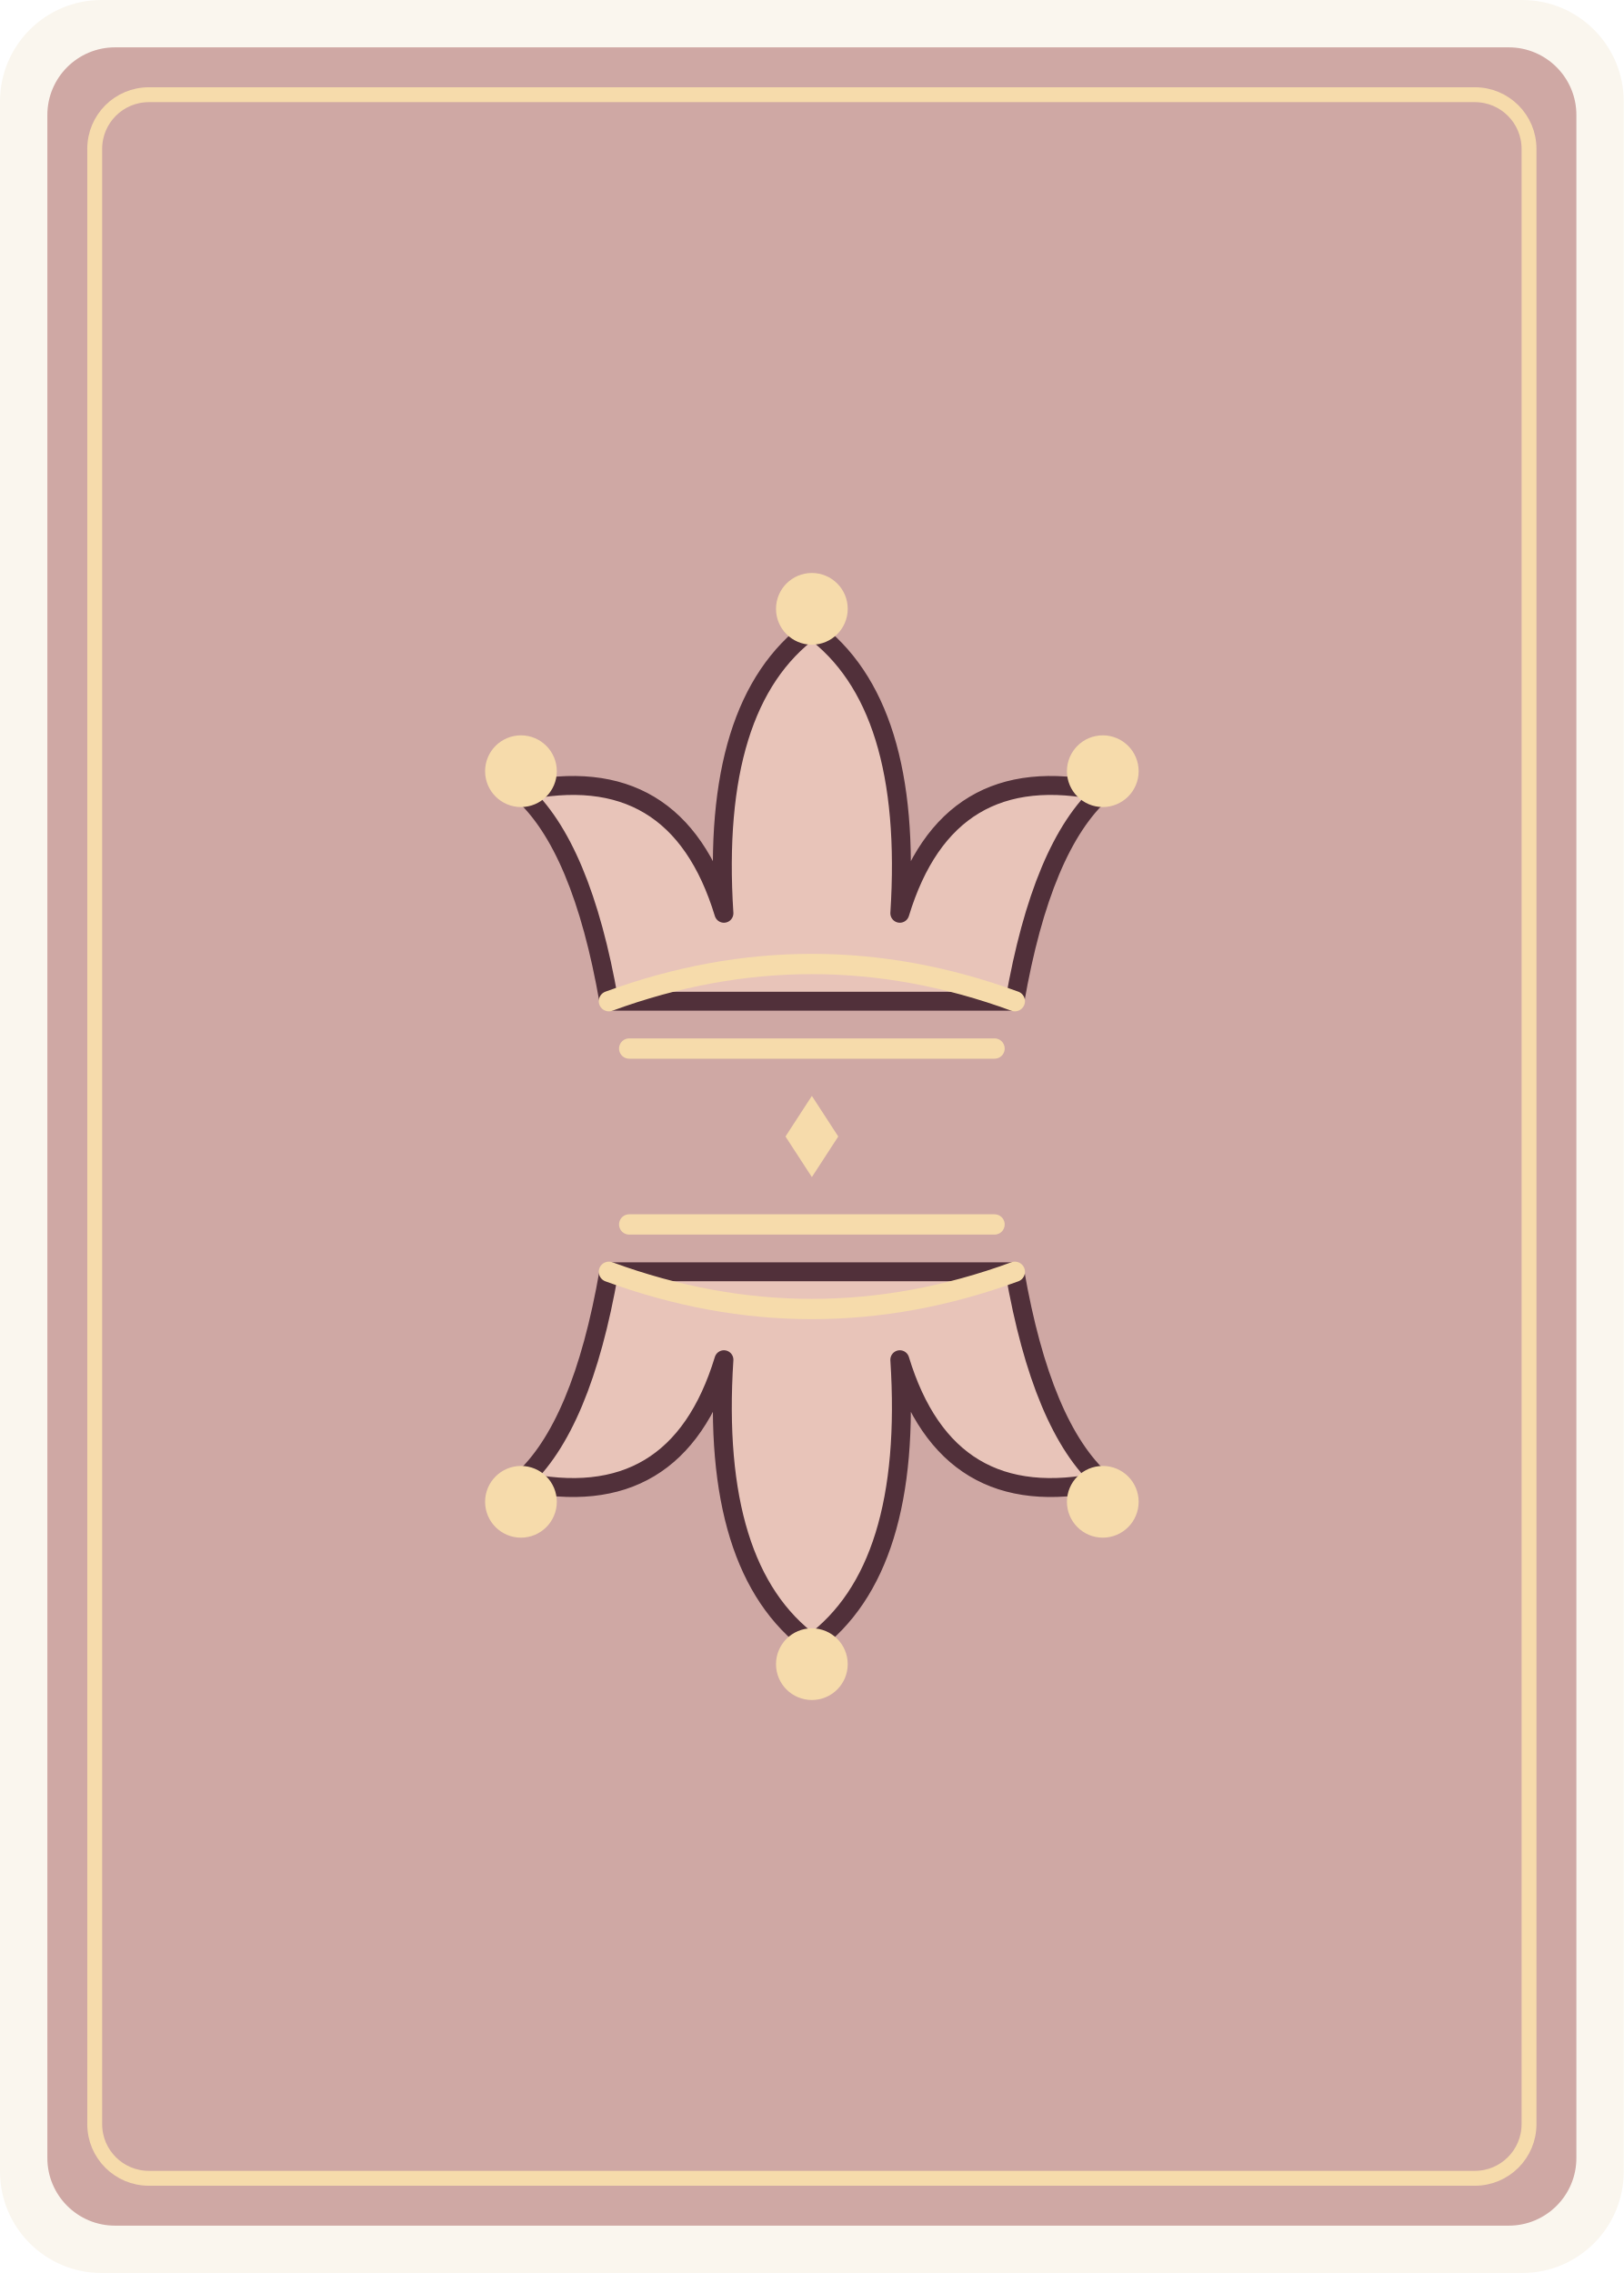
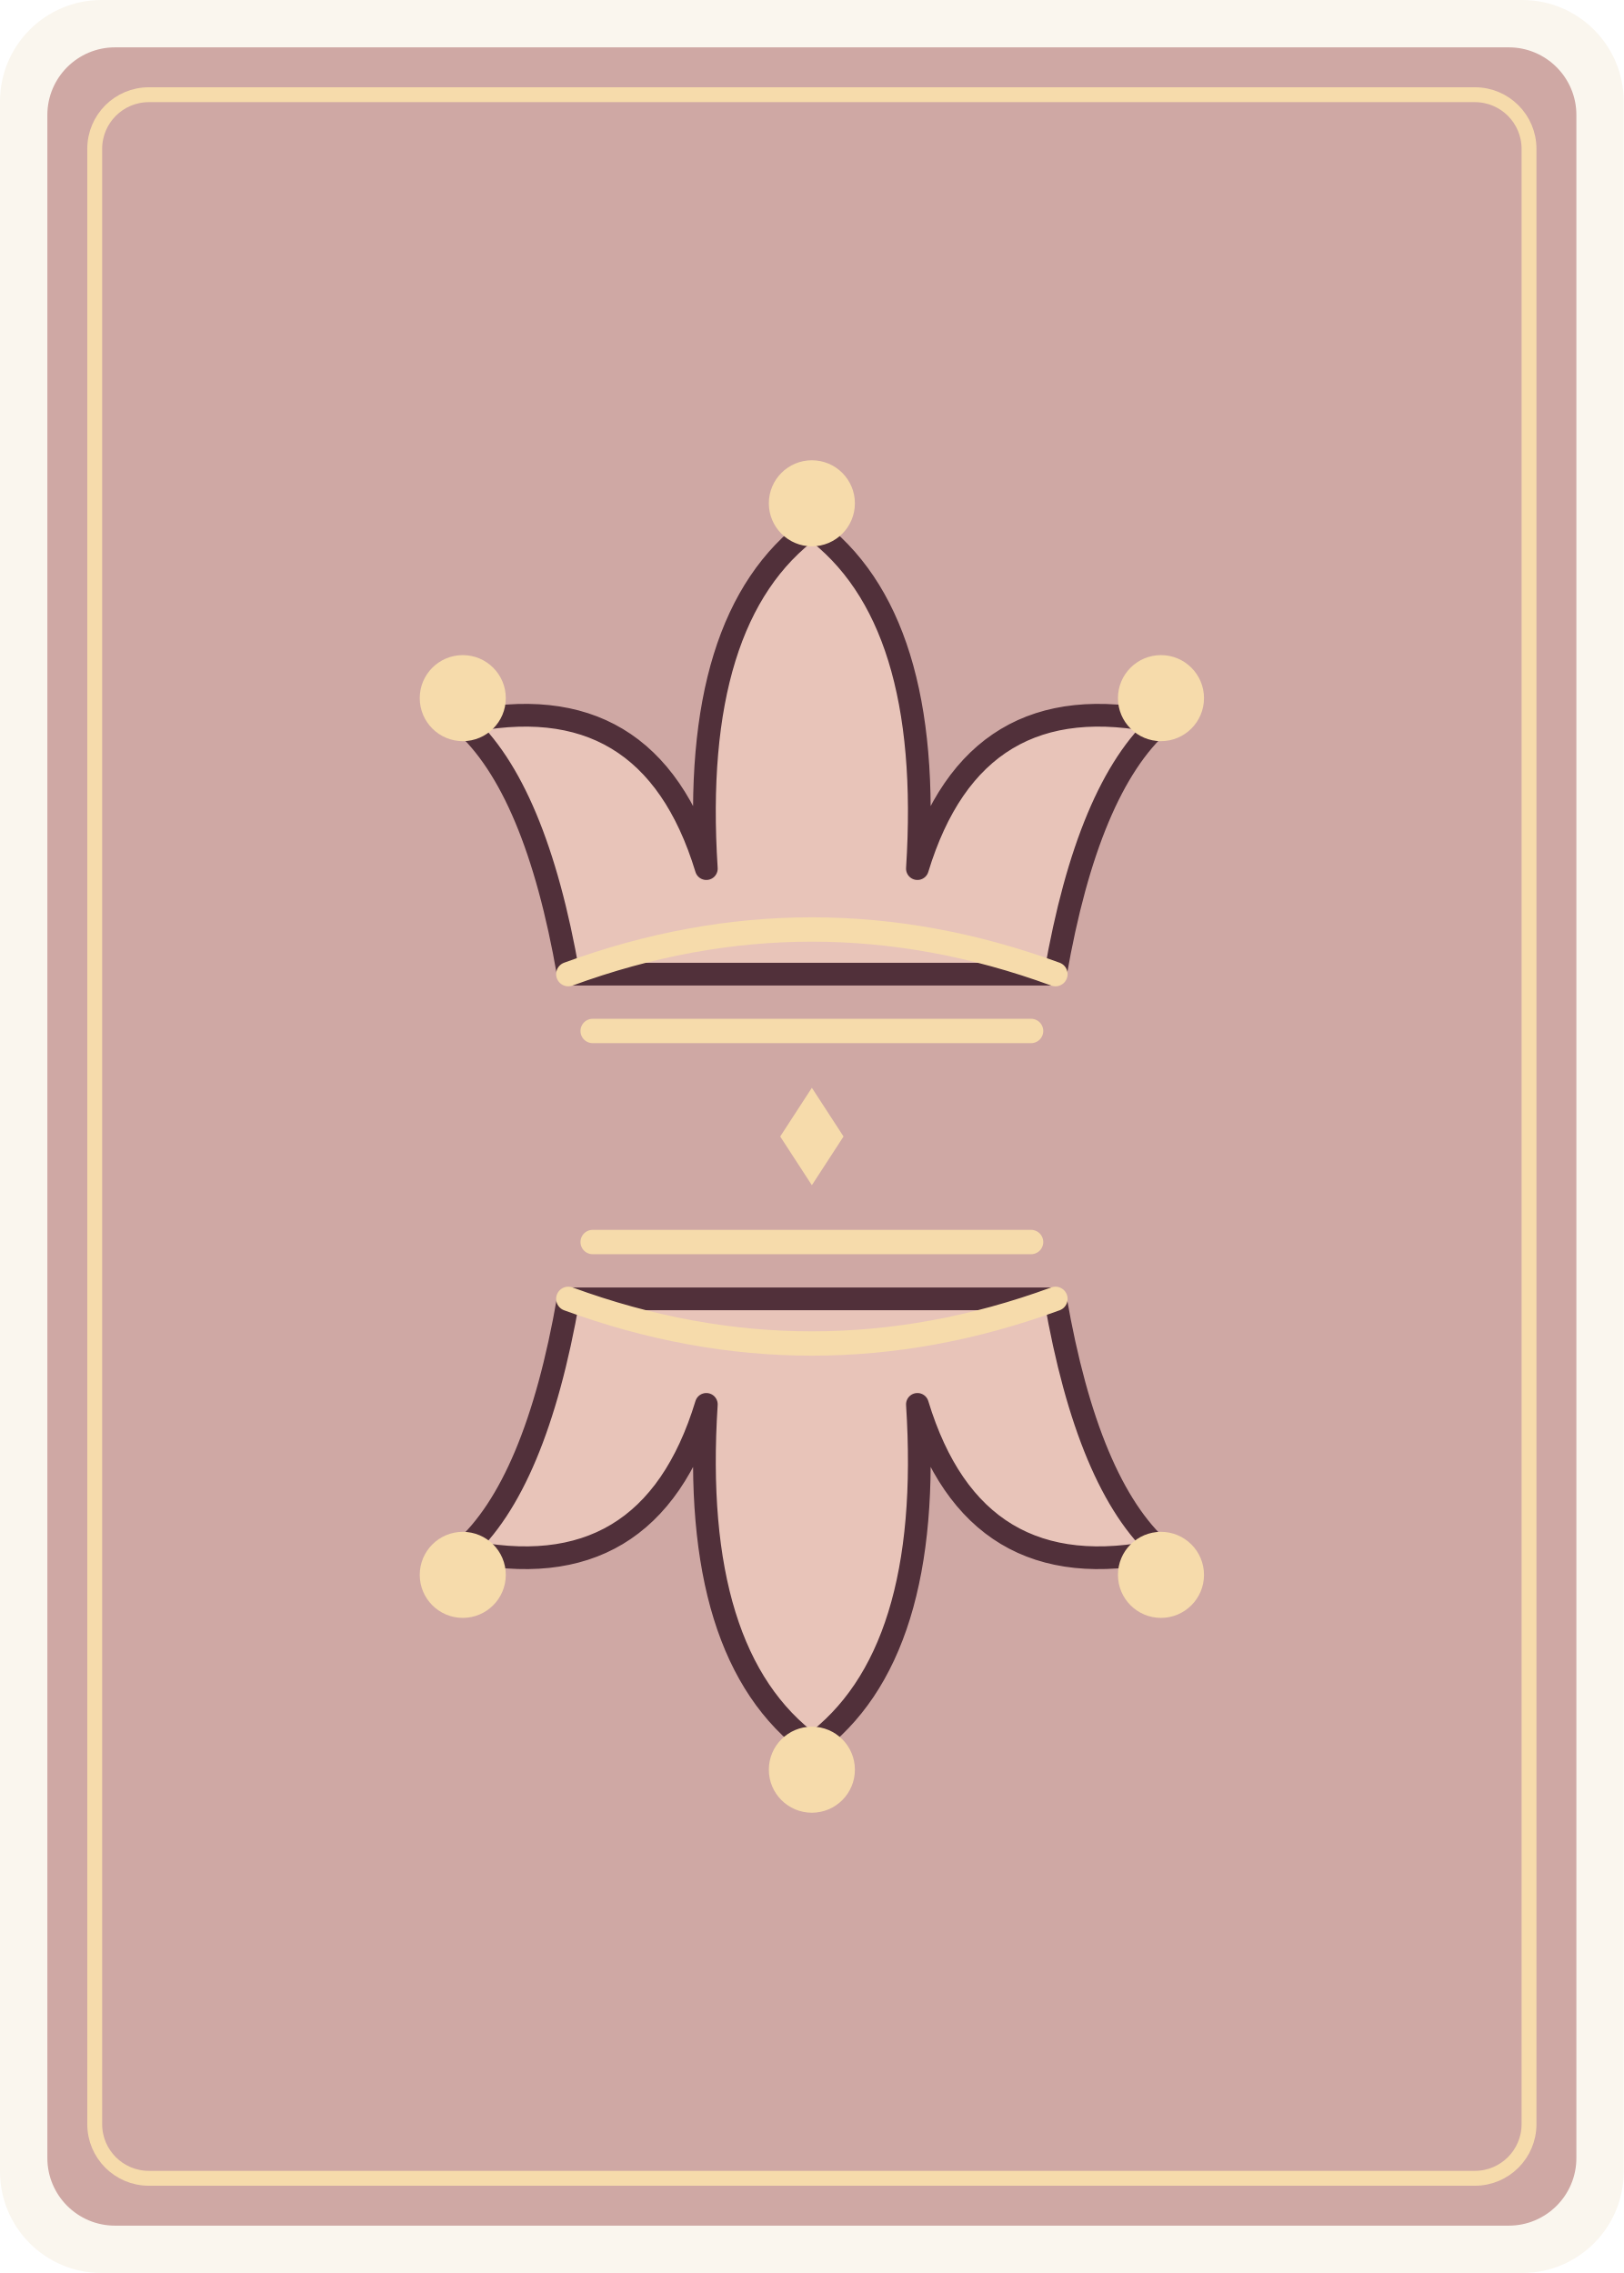
<svg xmlns="http://www.w3.org/2000/svg" width="240" height="336" viewBox="0 0 240 336" role="img" aria-labelledby="title">
  <rect width="240" height="336" rx="15" fill="#FAF6EE" />
  <rect x="7" y="7" width="226" height="322" rx="10" fill="#CFA8A4" />
  <rect x="14" y="14" width="212" height="308" rx="8" fill="none" stroke="#F6DBAB" stroke-width="2.2" />
-   <g transform="translate(120 168)">
+   <g data-artwork="center" transform="translate(120 168) scale(1.2)">
    <path d="M-30-20Q-34-43-43-51Q-20-56-13-33Q-15-64 0-75Q15-64 13-33Q20-56 43-51Q34-43 30-20Z" stroke="#51303A" stroke-width="2.8" fill="#E8C4B9" stroke-linecap="round" stroke-linejoin="round" />
    <path d="M-30-20Q0-31 30-20M-27-13H27" stroke="#F6DBAB" stroke-width="3" fill="none" stroke-linecap="round" stroke-linejoin="round" />
    <circle cx="-43" cy="-54" r="4" fill="#F6DBAB" stroke="#F6DBAB" stroke-width="2.6" />
    <circle cx="43" cy="-54" r="4" fill="#F6DBAB" stroke="#F6DBAB" stroke-width="2.6" />
    <circle cx="0" cy="-78" r="4" fill="#F6DBAB" stroke="#F6DBAB" stroke-width="2.6" />
    <g transform="rotate(180)">
      <path d="M-30-20Q-34-43-43-51Q-20-56-13-33Q-15-64 0-75Q15-64 13-33Q20-56 43-51Q34-43 30-20Z" stroke="#51303A" stroke-width="2.8" fill="#E8C4B9" stroke-linecap="round" stroke-linejoin="round" />
      <path d="M-30-20Q0-31 30-20M-27-13H27" stroke="#F6DBAB" stroke-width="3" fill="none" stroke-linecap="round" stroke-linejoin="round" />
      <circle cx="-43" cy="-54" r="4" fill="#F6DBAB" stroke="#F6DBAB" stroke-width="2.6" />
      <circle cx="43" cy="-54" r="4" fill="#F6DBAB" stroke="#F6DBAB" stroke-width="2.6" />
      <circle cx="0" cy="-78" r="4" fill="#F6DBAB" stroke="#F6DBAB" stroke-width="2.6" />
    </g>
    <g transform="translate(0 0)">
      <path d="M0 -6 3.9 0 0 6 -3.9 0Z" fill="#F6DBAB" />
    </g>
  </g>
</svg>
